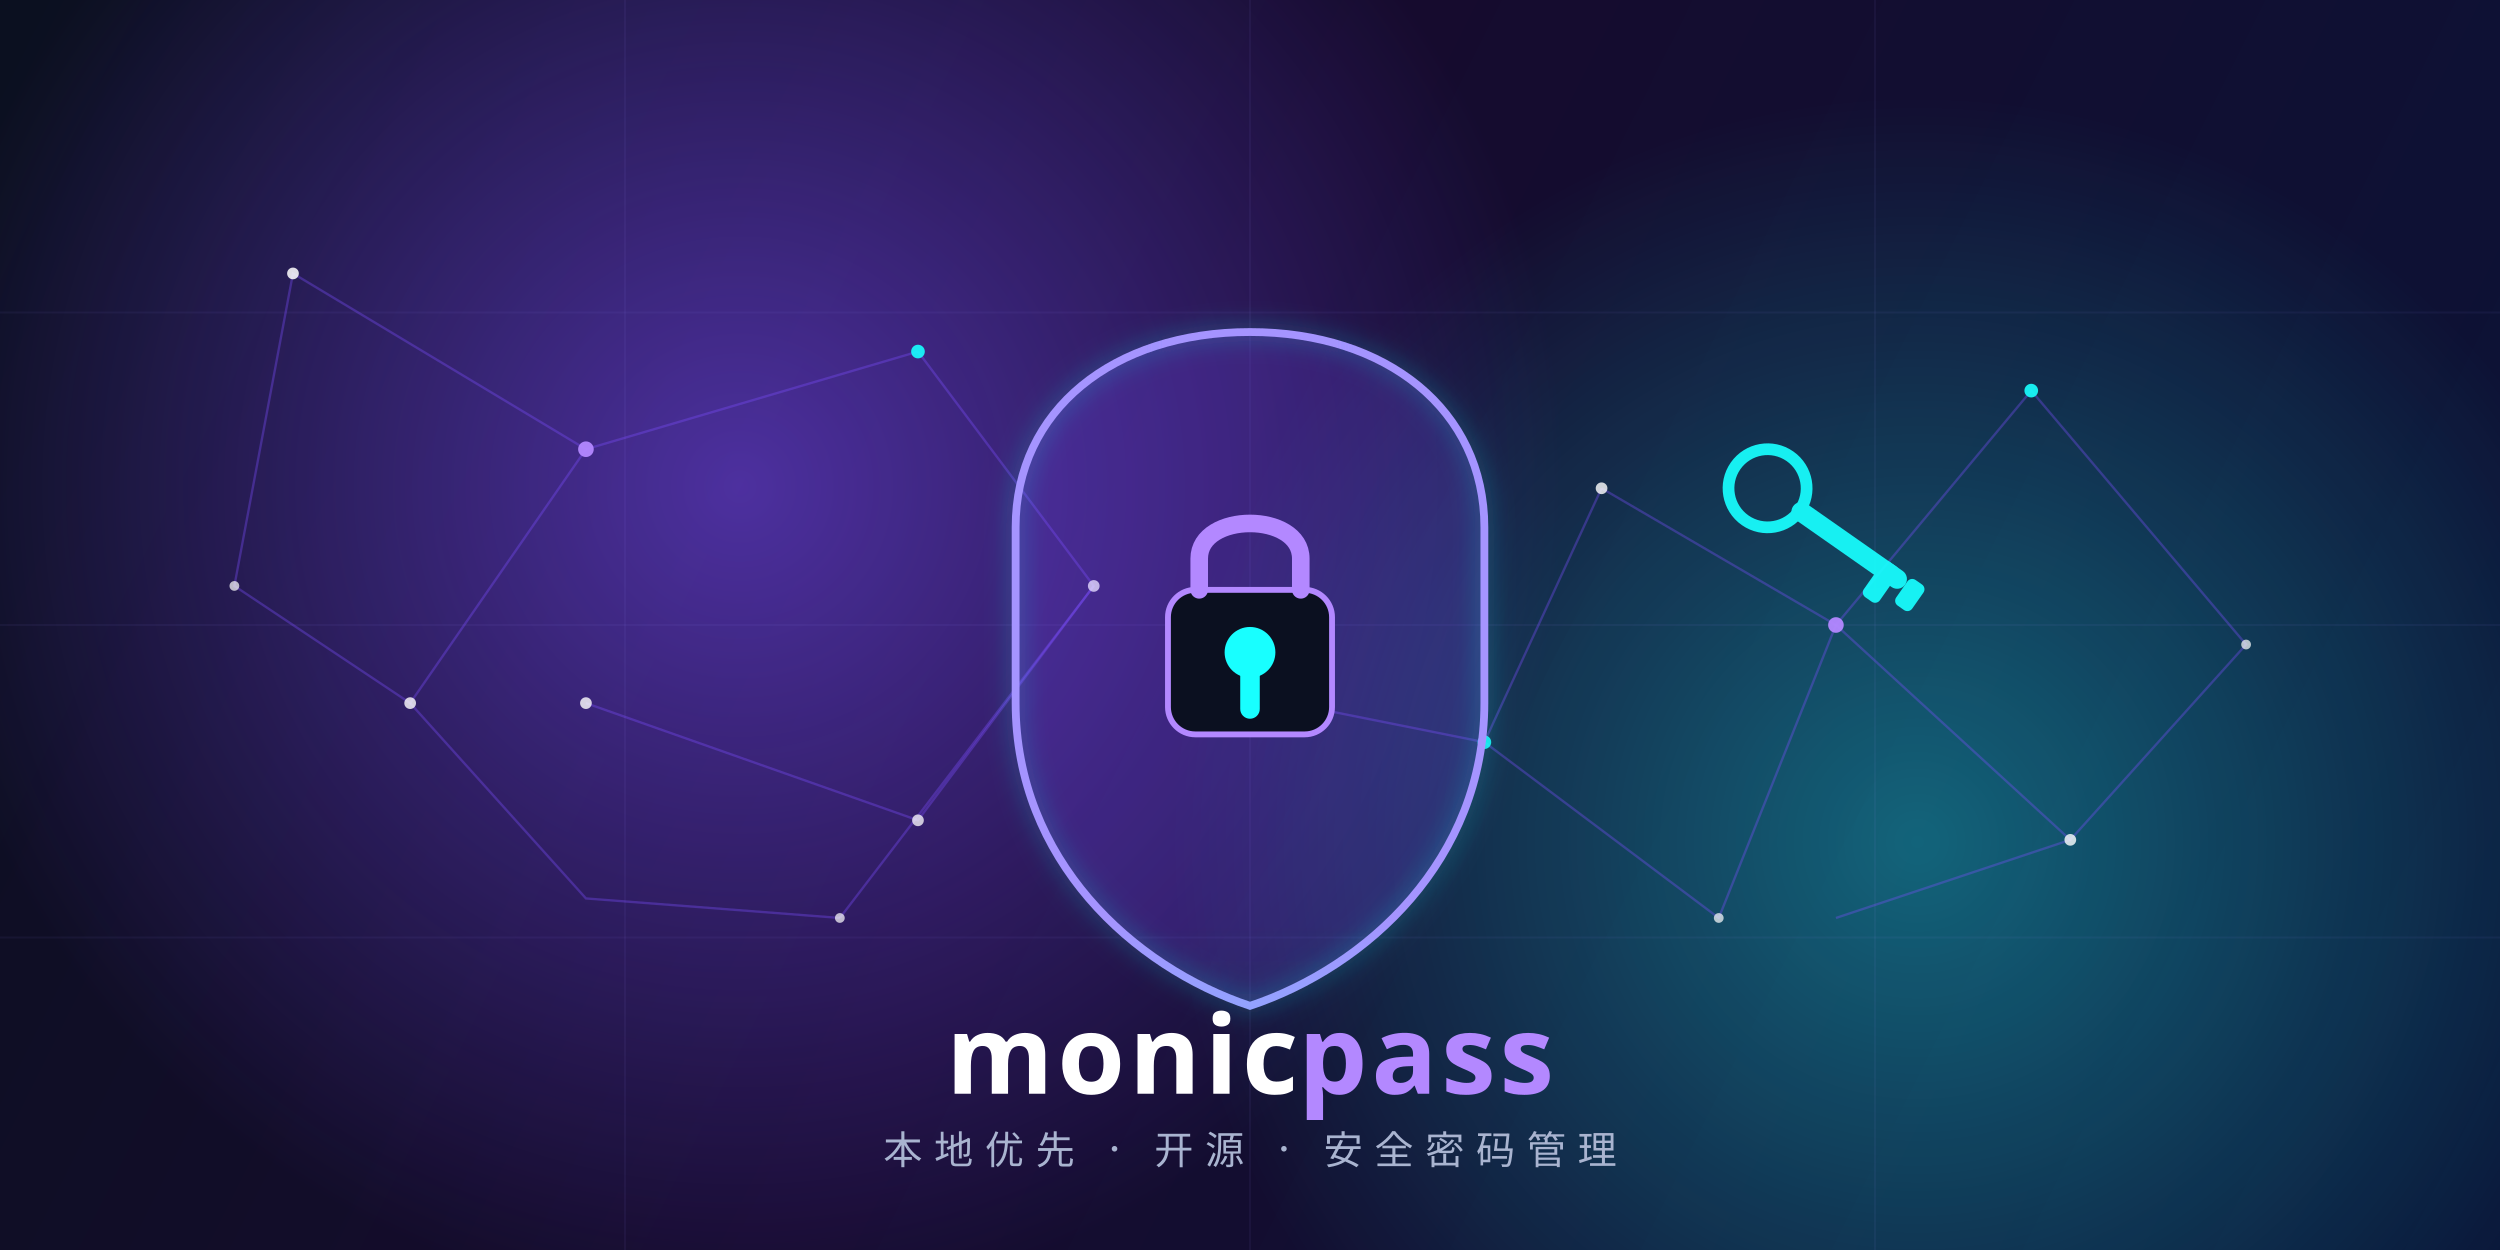
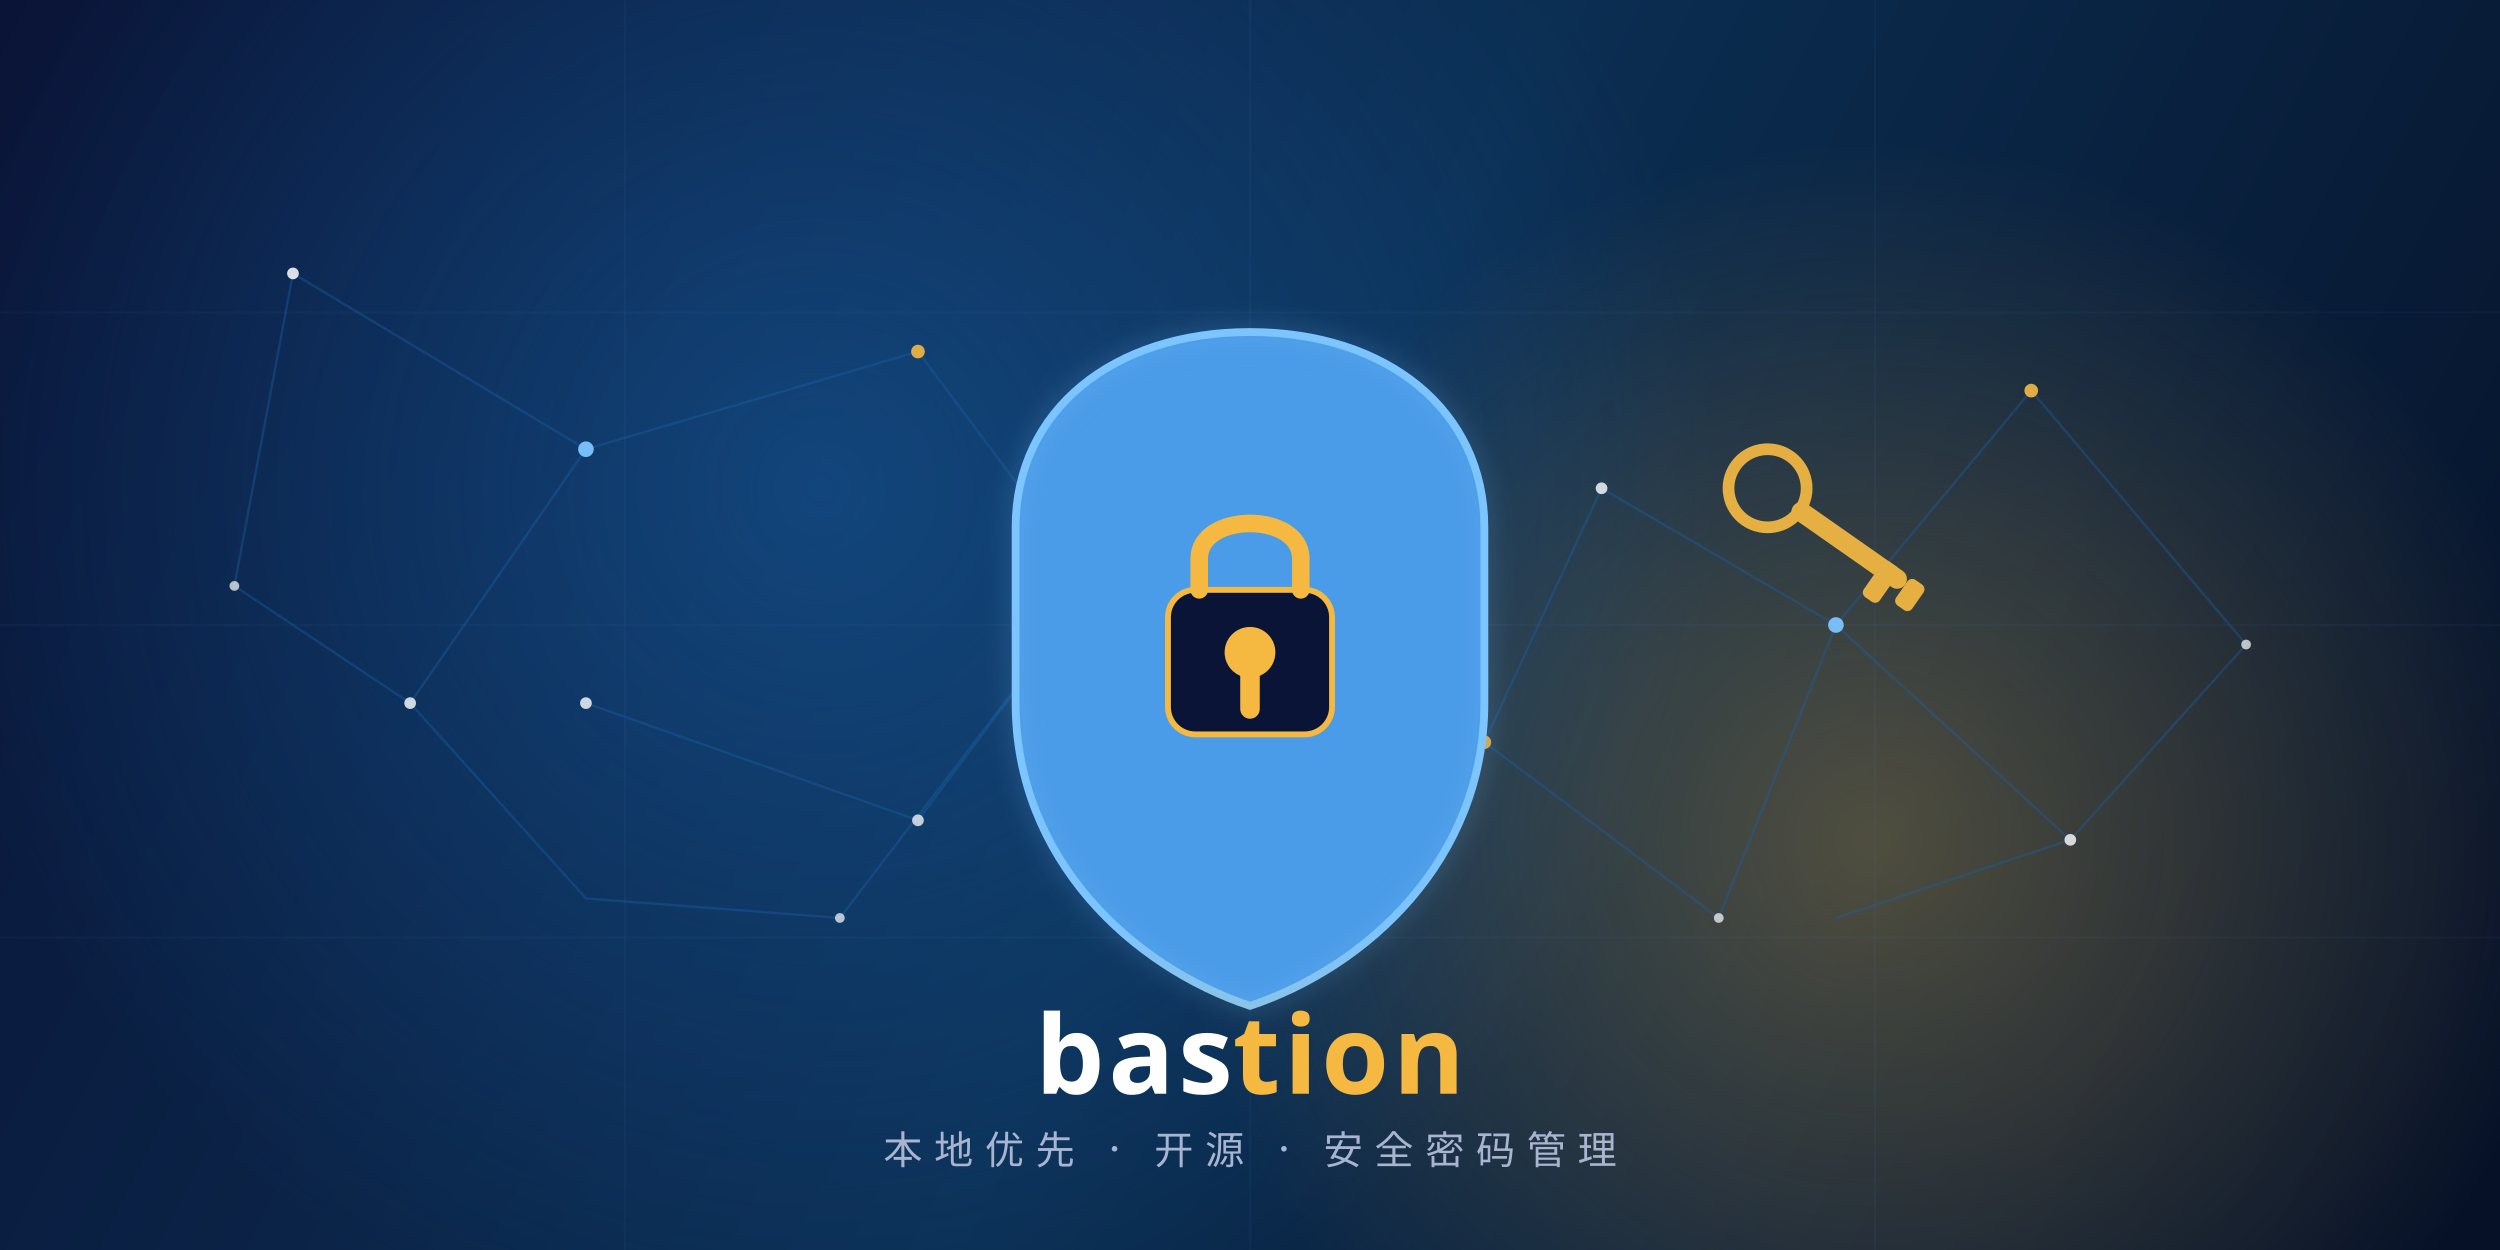
- <svg xmlns="http://www.w3.org/2000/svg" width="1280" height="640" viewBox="0 0 1280 640" fill="none" role="img" aria-label="monicpass 数字保险箱主视觉">
+ <svg xmlns="http://www.w3.org/2000/svg" width="1280" height="640" viewBox="0 0 1280 640" fill="none" role="img" aria-label="bastion 数字保险箱主视觉">
  <defs>
    <linearGradient id="bg" x1="0" y1="0" x2="1280" y2="640" gradientUnits="userSpaceOnUse">
-       <stop offset="0" stop-color="#0B1020" />
-       <stop offset="0.45" stop-color="#160B2E" />
-       <stop offset="1" stop-color="#0A1437" />
+       <stop offset="0" stop-color="#0A1437" />
+       <stop offset="0.5" stop-color="#0B2E52" />
+       <stop offset="1" stop-color="#061026" />
    </linearGradient>
-     <radialGradient id="glowPurple" cx="0" cy="0" r="1" gradientUnits="userSpaceOnUse" gradientTransform="translate(380 250) rotate(140) scale(420)">
-       <stop offset="0" stop-color="#7C4DFF" stop-opacity="0.55" />
-       <stop offset="1" stop-color="#7C4DFF" stop-opacity="0" />
+     <radialGradient id="glowBlue" cx="0" cy="0" r="1" gradientUnits="userSpaceOnUse" gradientTransform="translate(420 250) rotate(140) scale(460)">
+       <stop offset="0" stop-color="#185FA5" stop-opacity="0.55" />
+       <stop offset="1" stop-color="#185FA5" stop-opacity="0" />
    </radialGradient>
-     <radialGradient id="glowTeal" cx="0" cy="0" r="1" gradientUnits="userSpaceOnUse" gradientTransform="translate(980 430) rotate(120) scale(380)">
-       <stop offset="0" stop-color="#18FFFF" stop-opacity="0.35" />
-       <stop offset="1" stop-color="#18FFFF" stop-opacity="0" />
+     <radialGradient id="glowGold" cx="0" cy="0" r="1" gradientUnits="userSpaceOnUse" gradientTransform="translate(960 430) rotate(120) scale(360)">
+       <stop offset="0" stop-color="#F5B942" stop-opacity="0.30" />
+       <stop offset="1" stop-color="#F5B942" stop-opacity="0" />
    </radialGradient>
    <linearGradient id="shieldStroke" x1="640" y1="150" x2="640" y2="500" gradientUnits="userSpaceOnUse">
-       <stop offset="0" stop-color="#B388FF" />
-       <stop offset="1" stop-color="#18FFFF" />
+       <stop offset="0" stop-color="#7CC4FF" />
+       <stop offset="1" stop-color="#F5B942" />
    </linearGradient>
-     <linearGradient id="shieldFill" x1="640" y1="150" x2="640" y2="500" gradientUnits="userSpaceOnUse">
-       <stop offset="0" stop-color="#7C4DFF" stop-opacity="0.22" />
-       <stop offset="1" stop-color="#18FFFF" stop-opacity="0.06" />
+     <linearGradient id="shieldFill" x1="520" y1="150" x2="760" y2="500" gradientUnits="userSpaceOnUse">
+       <stop offset="0" stop-color="#4A9BE8" />
+       <stop offset="0.5" stop-color="#185FA5" />
+       <stop offset="1" stop-color="#0A2A4D" />
    </linearGradient>
    <filter id="soft" x="-50%" y="-50%" width="200%" height="200%">
      <feGaussianBlur stdDeviation="6" />
    </filter>
  </defs>
  <rect width="1280" height="640" fill="url(#bg)" />
-   <rect width="1280" height="640" fill="url(#glowPurple)" />
-   <rect width="1280" height="640" fill="url(#glowTeal)" />
-   <g stroke="#9D8CFF" stroke-opacity="0.06" stroke-width="1">
+   <rect width="1280" height="640" fill="url(#glowBlue)" />
+   <rect width="1280" height="640" fill="url(#glowGold)" />
+   <g stroke="#5B8FD6" stroke-opacity="0.06" stroke-width="1">
    <path d="M0 160 H1280 M0 320 H1280 M0 480 H1280" />
    <path d="M320 0 V640 M640 0 V640 M960 0 V640" />
  </g>
-   <g stroke="#7C4DFF" stroke-opacity="0.35" stroke-width="1.2">
+   <g stroke="#185FA5" stroke-opacity="0.40" stroke-width="1.2">
    <path d="M150 140 L300 230 L210 360 L120 300 Z" />
    <path d="M300 230 L470 180" />
    <path d="M470 180 L560 300 L470 420 L300 360" />
    <path d="M210 360 L300 460 L430 470" />
    <path d="M430 470 L560 300" />
    <path d="M1040 200 L940 320 L1060 430 L1150 330 Z" />
    <path d="M940 320 L820 250" />
    <path d="M820 250 L760 380 L880 470 L940 320" />
    <path d="M760 380 L660 360" />
    <path d="M1060 430 L940 470" />
  </g>
  <g fill="#FFFFFF">
    <circle cx="150" cy="140" r="3" fill-opacity="0.85" />
-     <circle cx="300" cy="230" r="4" fill="#B388FF" fill-opacity="0.95" />
+     <circle cx="300" cy="230" r="4" fill="#7CC4FF" fill-opacity="0.95" />
    <circle cx="210" cy="360" r="3" fill-opacity="0.8" />
    <circle cx="120" cy="300" r="2.5" fill-opacity="0.7" />
-     <circle cx="470" cy="180" r="3.5" fill="#18FFFF" fill-opacity="0.9" />
+     <circle cx="470" cy="180" r="3.5" fill="#F5B942" fill-opacity="0.9" />
    <circle cx="560" cy="300" r="3" fill-opacity="0.8" />
    <circle cx="470" cy="420" r="3" fill-opacity="0.75" />
    <circle cx="300" cy="360" r="3" fill-opacity="0.8" />
    <circle cx="430" cy="470" r="2.5" fill-opacity="0.7" />
-     <circle cx="1040" cy="200" r="3.5" fill="#18FFFF" fill-opacity="0.9" />
-     <circle cx="940" cy="320" r="4" fill="#B388FF" fill-opacity="0.95" />
+     <circle cx="1040" cy="200" r="3.5" fill="#F5B942" fill-opacity="0.9" />
+     <circle cx="940" cy="320" r="4" fill="#7CC4FF" fill-opacity="0.95" />
    <circle cx="1060" cy="430" r="3" fill-opacity="0.8" />
    <circle cx="1150" cy="330" r="2.5" fill-opacity="0.7" />
    <circle cx="820" cy="250" r="3" fill-opacity="0.8" />
-     <circle cx="760" cy="380" r="3.5" fill="#18FFFF" fill-opacity="0.85" />
+     <circle cx="760" cy="380" r="3.5" fill="#F5B942" fill-opacity="0.85" />
    <circle cx="880" cy="470" r="2.5" fill-opacity="0.7" />
    <circle cx="660" cy="360" r="2.5" fill-opacity="0.65" />
  </g>
  <g transform="translate(640 320)">
    <path d="M0 -150 C70 -150 120 -110 120 -50 L120 40 C120 120 60 175 0 195 C-60 175 -120 120 -120 40 L-120 -50 C-120 -110 -70 -150 0 -150 Z" fill="url(#shieldFill)" stroke="url(#shieldStroke)" stroke-width="4" />
    <g filter="url(#soft)" opacity="0.5">
-       <path d="M0 -150 C70 -150 120 -110 120 -50 L120 40 C120 120 60 175 0 195 C-60 175 -120 120 -120 40 L-120 -50 C-120 -110 -70 -150 0 -150 Z" fill="none" stroke="#18FFFF" stroke-width="3" />
+       <path d="M0 -150 C70 -150 120 -110 120 -50 L120 40 C120 120 60 175 0 195 C-60 175 -120 120 -120 40 L-120 -50 C-120 -110 -70 -150 0 -150 Z" fill="none" stroke="#7CC4FF" stroke-width="3" />
    </g>
-     <rect x="-42" y="-18" width="84" height="74" rx="14" fill="#0B1020" stroke="#B388FF" stroke-width="3" />
-     <circle cx="0" cy="14" r="13" fill="#18FFFF" />
-     <rect x="-5" y="14" width="10" height="34" rx="5" fill="#18FFFF" />
-     <path d="M-26 -18 V-34 C-26 -58 26 -58 26 -34 V-18" fill="none" stroke="#B388FF" stroke-width="9" stroke-linecap="round" />
+     <rect x="-42" y="-18" width="84" height="74" rx="14" fill="#0A1437" stroke="#F5B942" stroke-width="3" />
+     <circle cx="0" cy="14" r="13" fill="#F5B942" />
+     <rect x="-5" y="14" width="10" height="34" rx="5" fill="#F5B942" />
+     <path d="M-26 -18 V-34 C-26 -58 26 -58 26 -34 V-18" fill="none" stroke="#F5B942" stroke-width="9" stroke-linecap="round" />
  </g>
  <g transform="translate(905 250) rotate(35)" opacity="0.92">
-     <circle cx="0" cy="0" r="20" fill="none" stroke="#18FFFF" stroke-width="6" />
-     <rect x="16" y="-5" width="70" height="10" rx="5" fill="#18FFFF" />
-     <rect x="70" y="-5" width="10" height="22" rx="3" fill="#18FFFF" />
-     <rect x="86" y="-5" width="10" height="16" rx="3" fill="#18FFFF" />
+     <circle cx="0" cy="0" r="20" fill="none" stroke="#F5B942" stroke-width="6" />
+     <rect x="16" y="-5" width="70" height="10" rx="5" fill="#F5B942" />
+     <rect x="70" y="-5" width="10" height="22" rx="3" fill="#F5B942" />
+     <rect x="86" y="-5" width="10" height="16" rx="3" fill="#F5B942" />
  </g>
  <text x="640" y="560" text-anchor="middle" font-family="'Outfit','Segoe UI',sans-serif" font-size="56" font-weight="800" fill="#FFFFFF" letter-spacing="2">
-     monic<tspan fill="#B388FF">pass</tspan>
+     bas<tspan fill="#F5B942">tion</tspan>
  </text>
  <text x="640" y="596" text-anchor="middle" font-family="'Inter','Segoe UI',sans-serif" font-size="20" font-weight="500" fill="#A9B4D0" letter-spacing="6">
    本地优先 · 开源 · 安全密码管理
  </text>
</svg>
